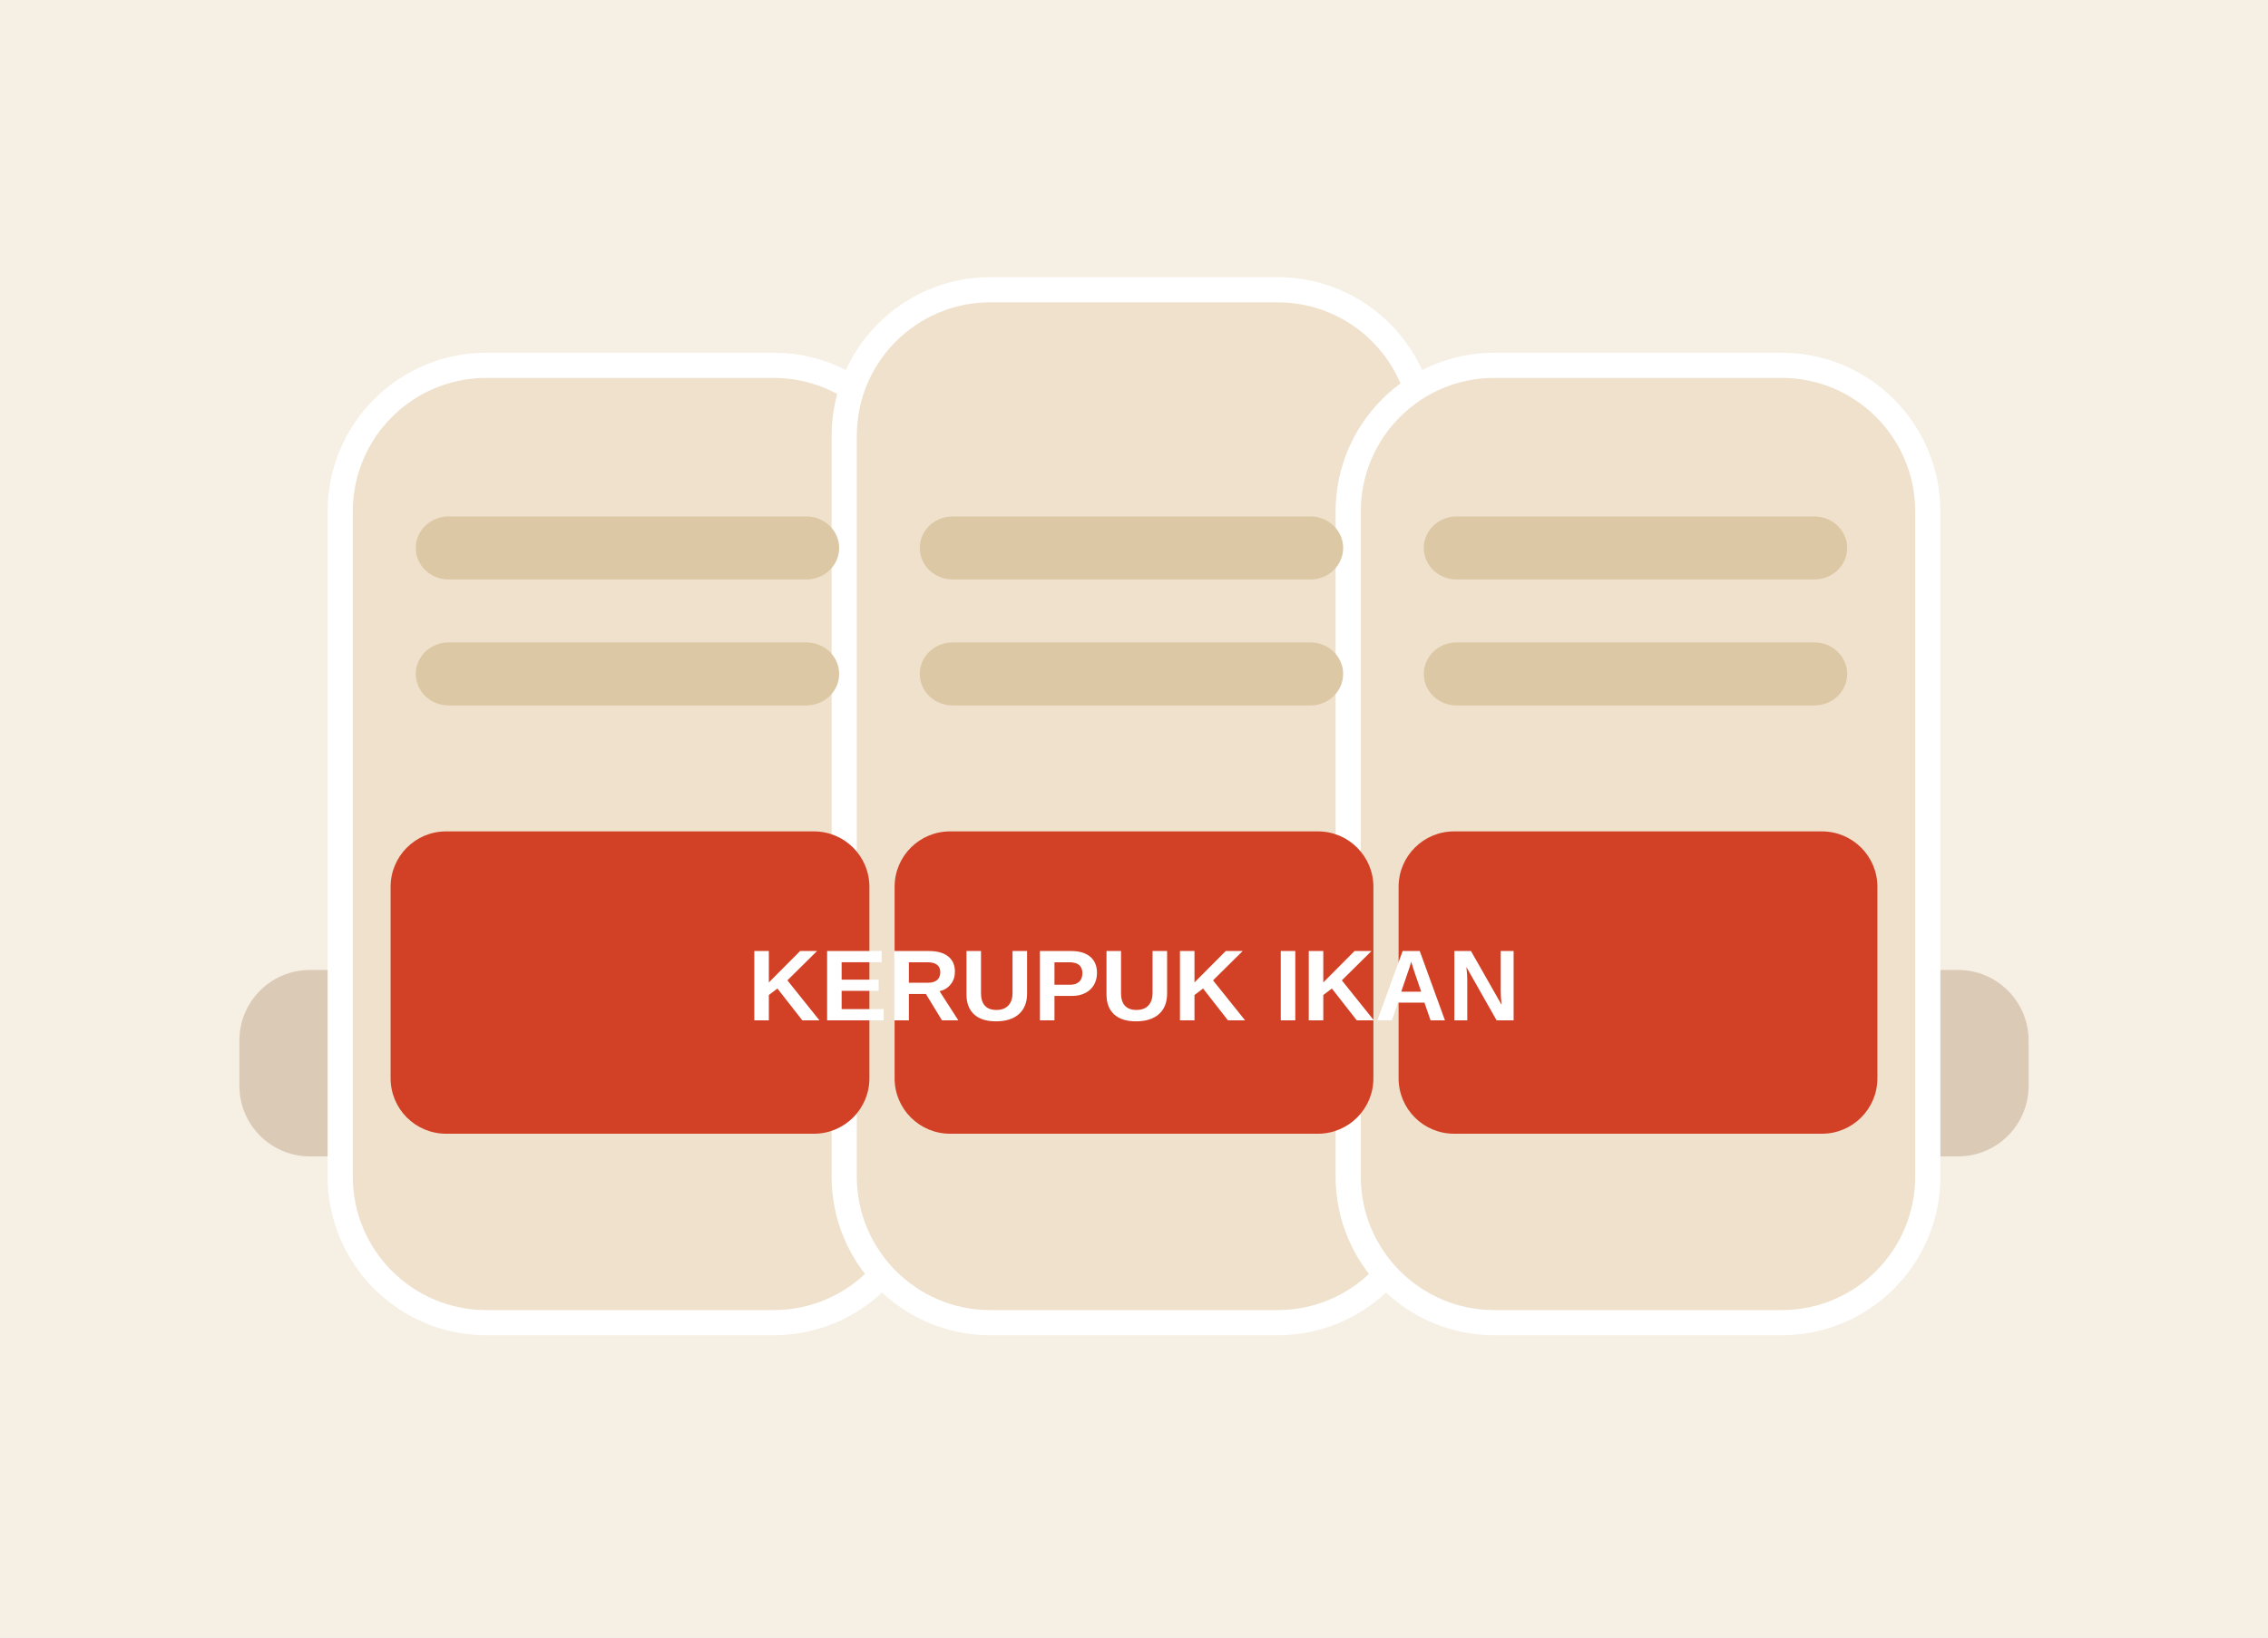
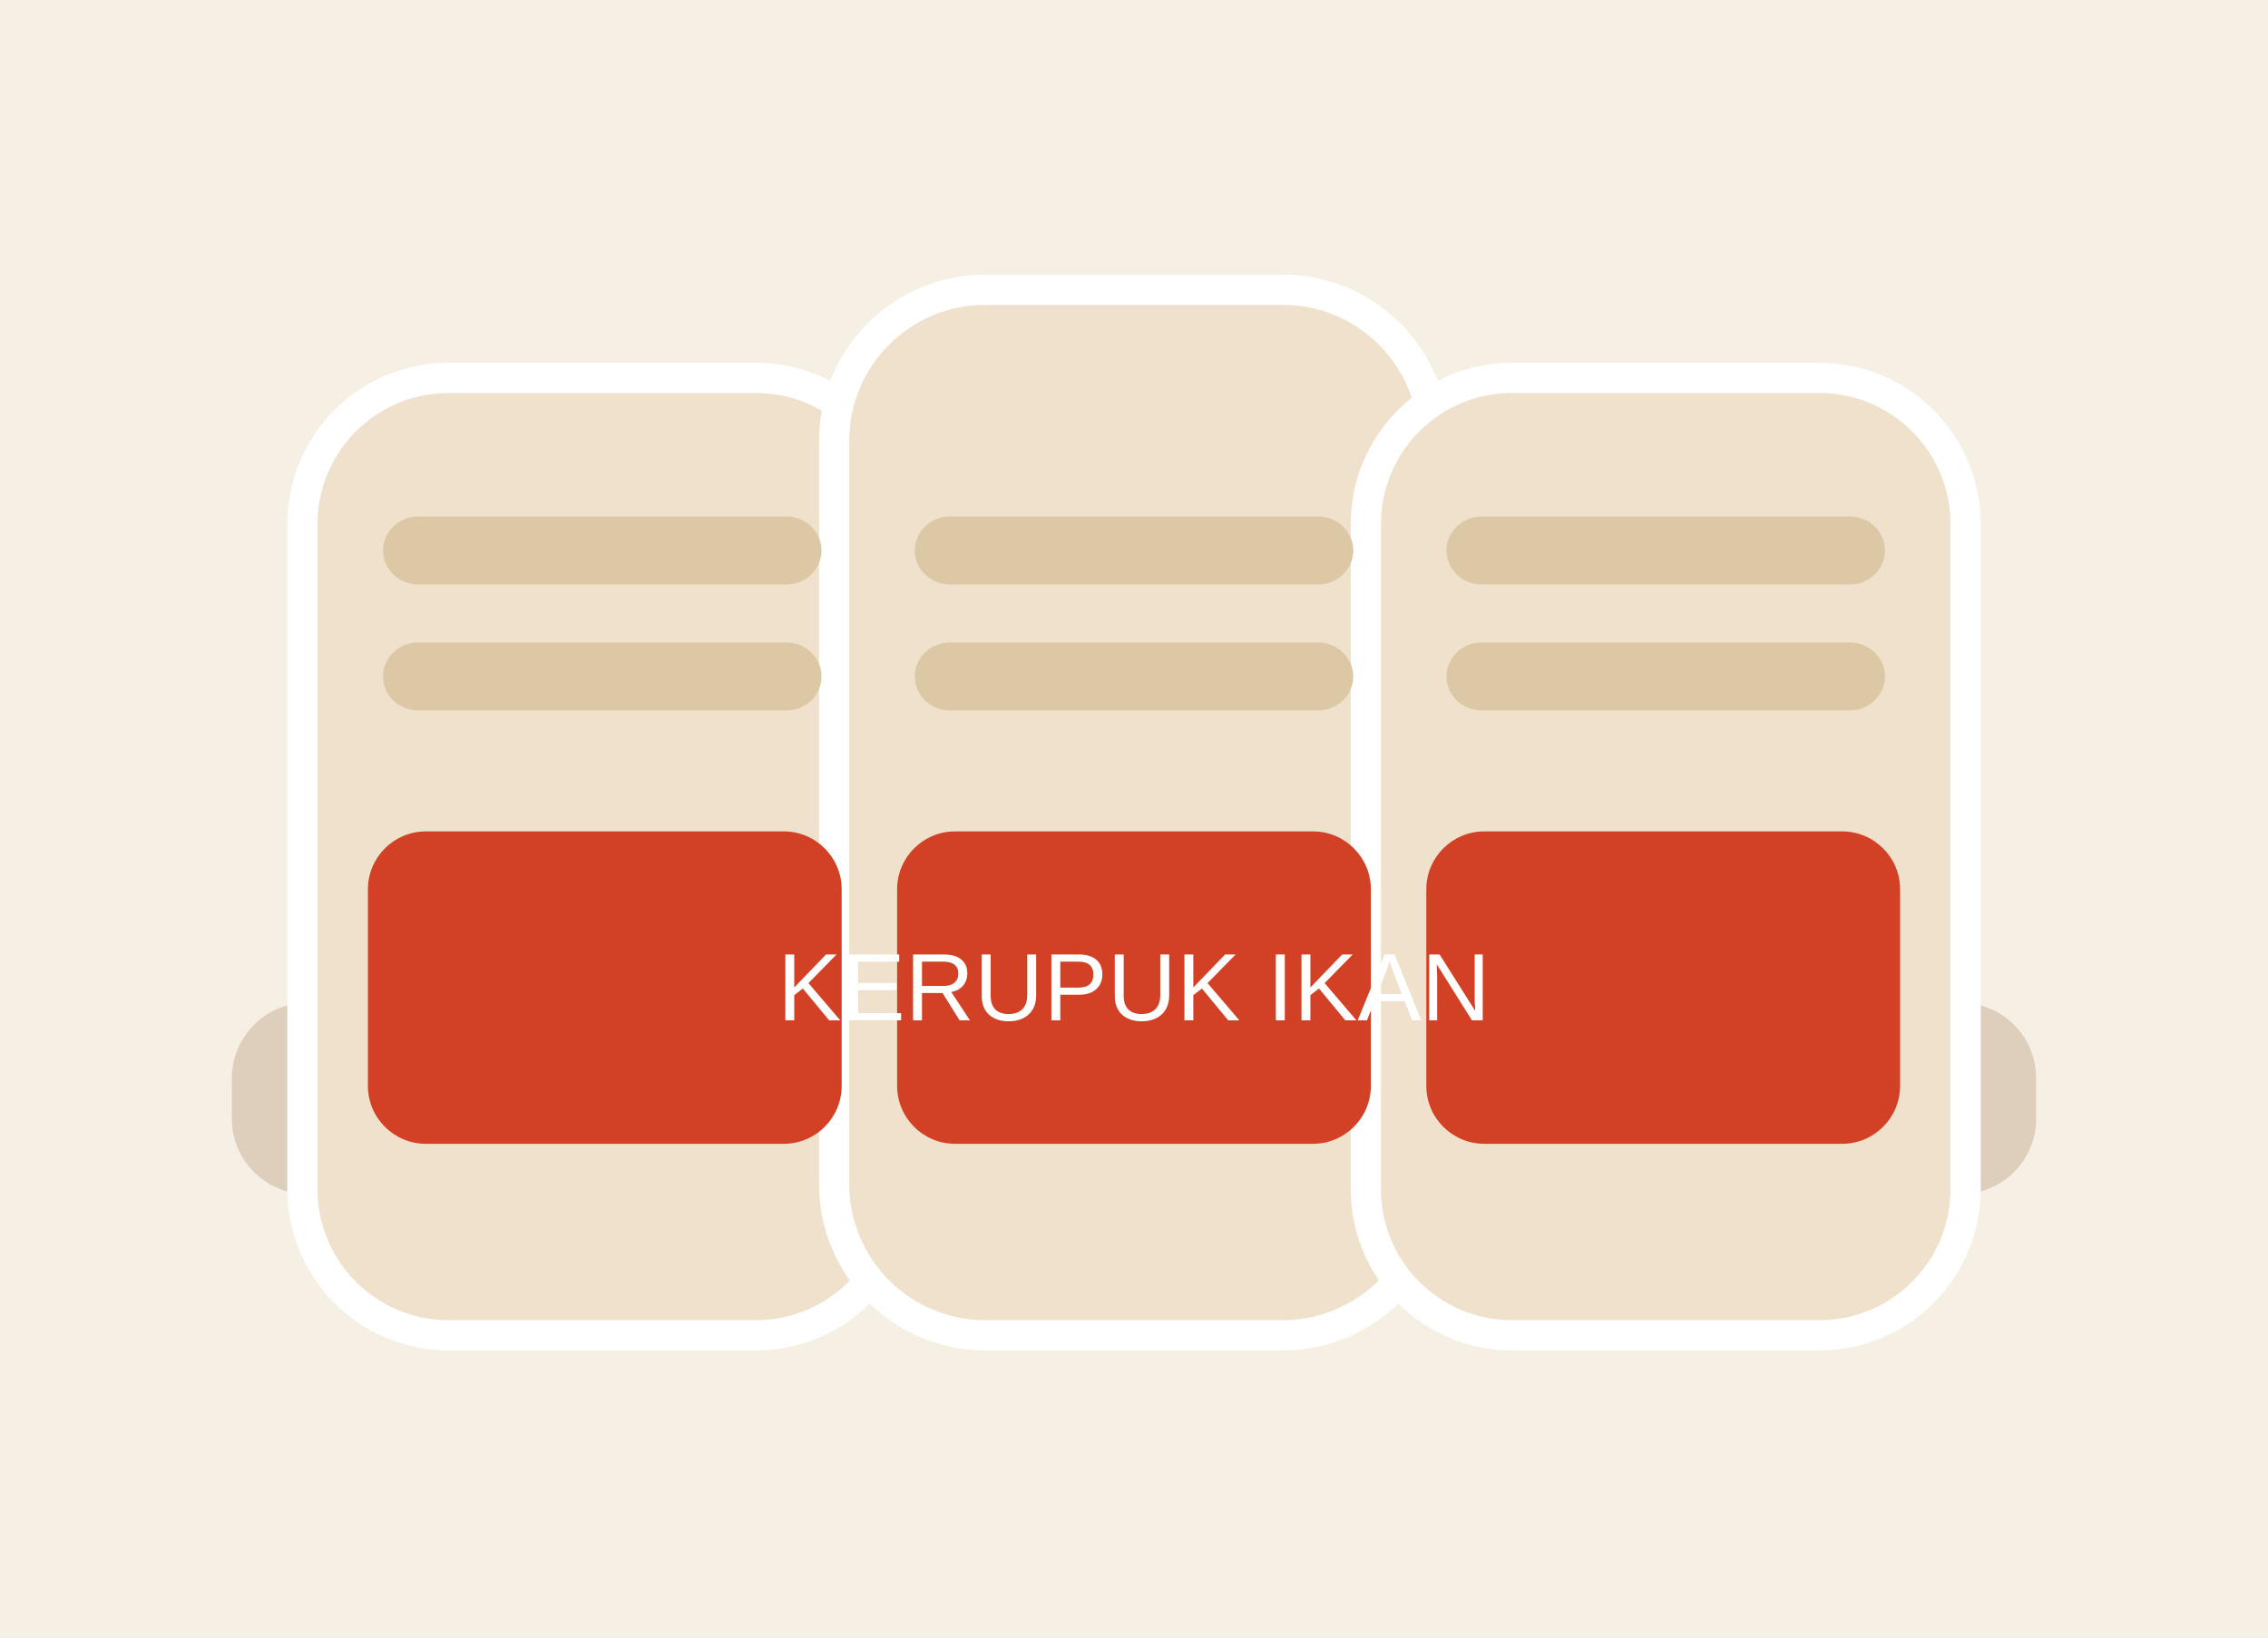
<svg xmlns="http://www.w3.org/2000/svg" viewBox="0 0 900 650">
  <rect width="900" height="650" fill="#f6efe3" />
-   <rect x="95" y="385" width="710" height="74" rx="28" fill="#8a5a31" opacity=".25" />
-   <rect x="135" y="145" width="230" height="380" rx="58" fill="#efe1cb" stroke="#fff" stroke-width="10" />
-   <rect x="335" y="115" width="230" height="410" rx="58" fill="#efe1cb" stroke="#fff" stroke-width="10" />
-   <rect x="535" y="145" width="230" height="380" rx="58" fill="#efe1cb" stroke="#fff" stroke-width="10" />
+   <rect x="92" y="398" width="716" height="76" rx="30" fill="#8a5a31" opacity=".22" />
+   <rect x="120" y="150" width="238" height="380" rx="58" fill="#efe1cb" stroke="#fff" stroke-width="12" />
+   <rect x="331" y="115" width="238" height="415" rx="60" fill="#efe1cb" stroke="#fff" stroke-width="12" />
+   <rect x="542" y="150" width="238" height="380" rx="58" fill="#efe1cb" stroke="#fff" stroke-width="12" />
  <g fill="#ddc8a5">
-     <rect x="165" y="205" width="168" height="25" rx="13" />
-     <rect x="165" y="255" width="168" height="25" rx="13" />
-     <rect x="365" y="205" width="168" height="25" rx="13" />
-     <rect x="365" y="255" width="168" height="25" rx="13" />
-     <rect x="565" y="205" width="168" height="25" rx="13" />
-     <rect x="565" y="255" width="168" height="25" rx="13" />
+     <rect x="152" y="205" width="174" height="27" rx="14" />
+     <rect x="152" y="255" width="174" height="27" rx="14" />
+     <rect x="363" y="205" width="174" height="27" rx="14" />
+     <rect x="363" y="255" width="174" height="27" rx="14" />
+     <rect x="574" y="205" width="174" height="27" rx="14" />
+     <rect x="574" y="255" width="174" height="27" rx="14" />
  </g>
-   <rect x="155" y="330" width="190" height="120" rx="22" fill="#d24125" />
-   <rect x="355" y="330" width="190" height="120" rx="22" fill="#d24125" />
-   <rect x="555" y="330" width="190" height="120" rx="22" fill="#d24125" />
-   <text x="450" y="405" text-anchor="middle" font-family="Arial" font-size="40" font-weight="900" fill="#fff">KERUPUK IKAN</text>
+   <rect x="146" y="330" width="188" height="124" rx="23" fill="#d24125" />
+   <rect x="356" y="330" width="188" height="124" rx="23" fill="#d24125" />
+   <rect x="566" y="330" width="188" height="124" rx="23" fill="#d24125" />
+   <text x="450" y="405" text-anchor="middle" font-family="Arial Black,Arial" font-size="38" fill="#fff">KERUPUK IKAN</text>
</svg>
